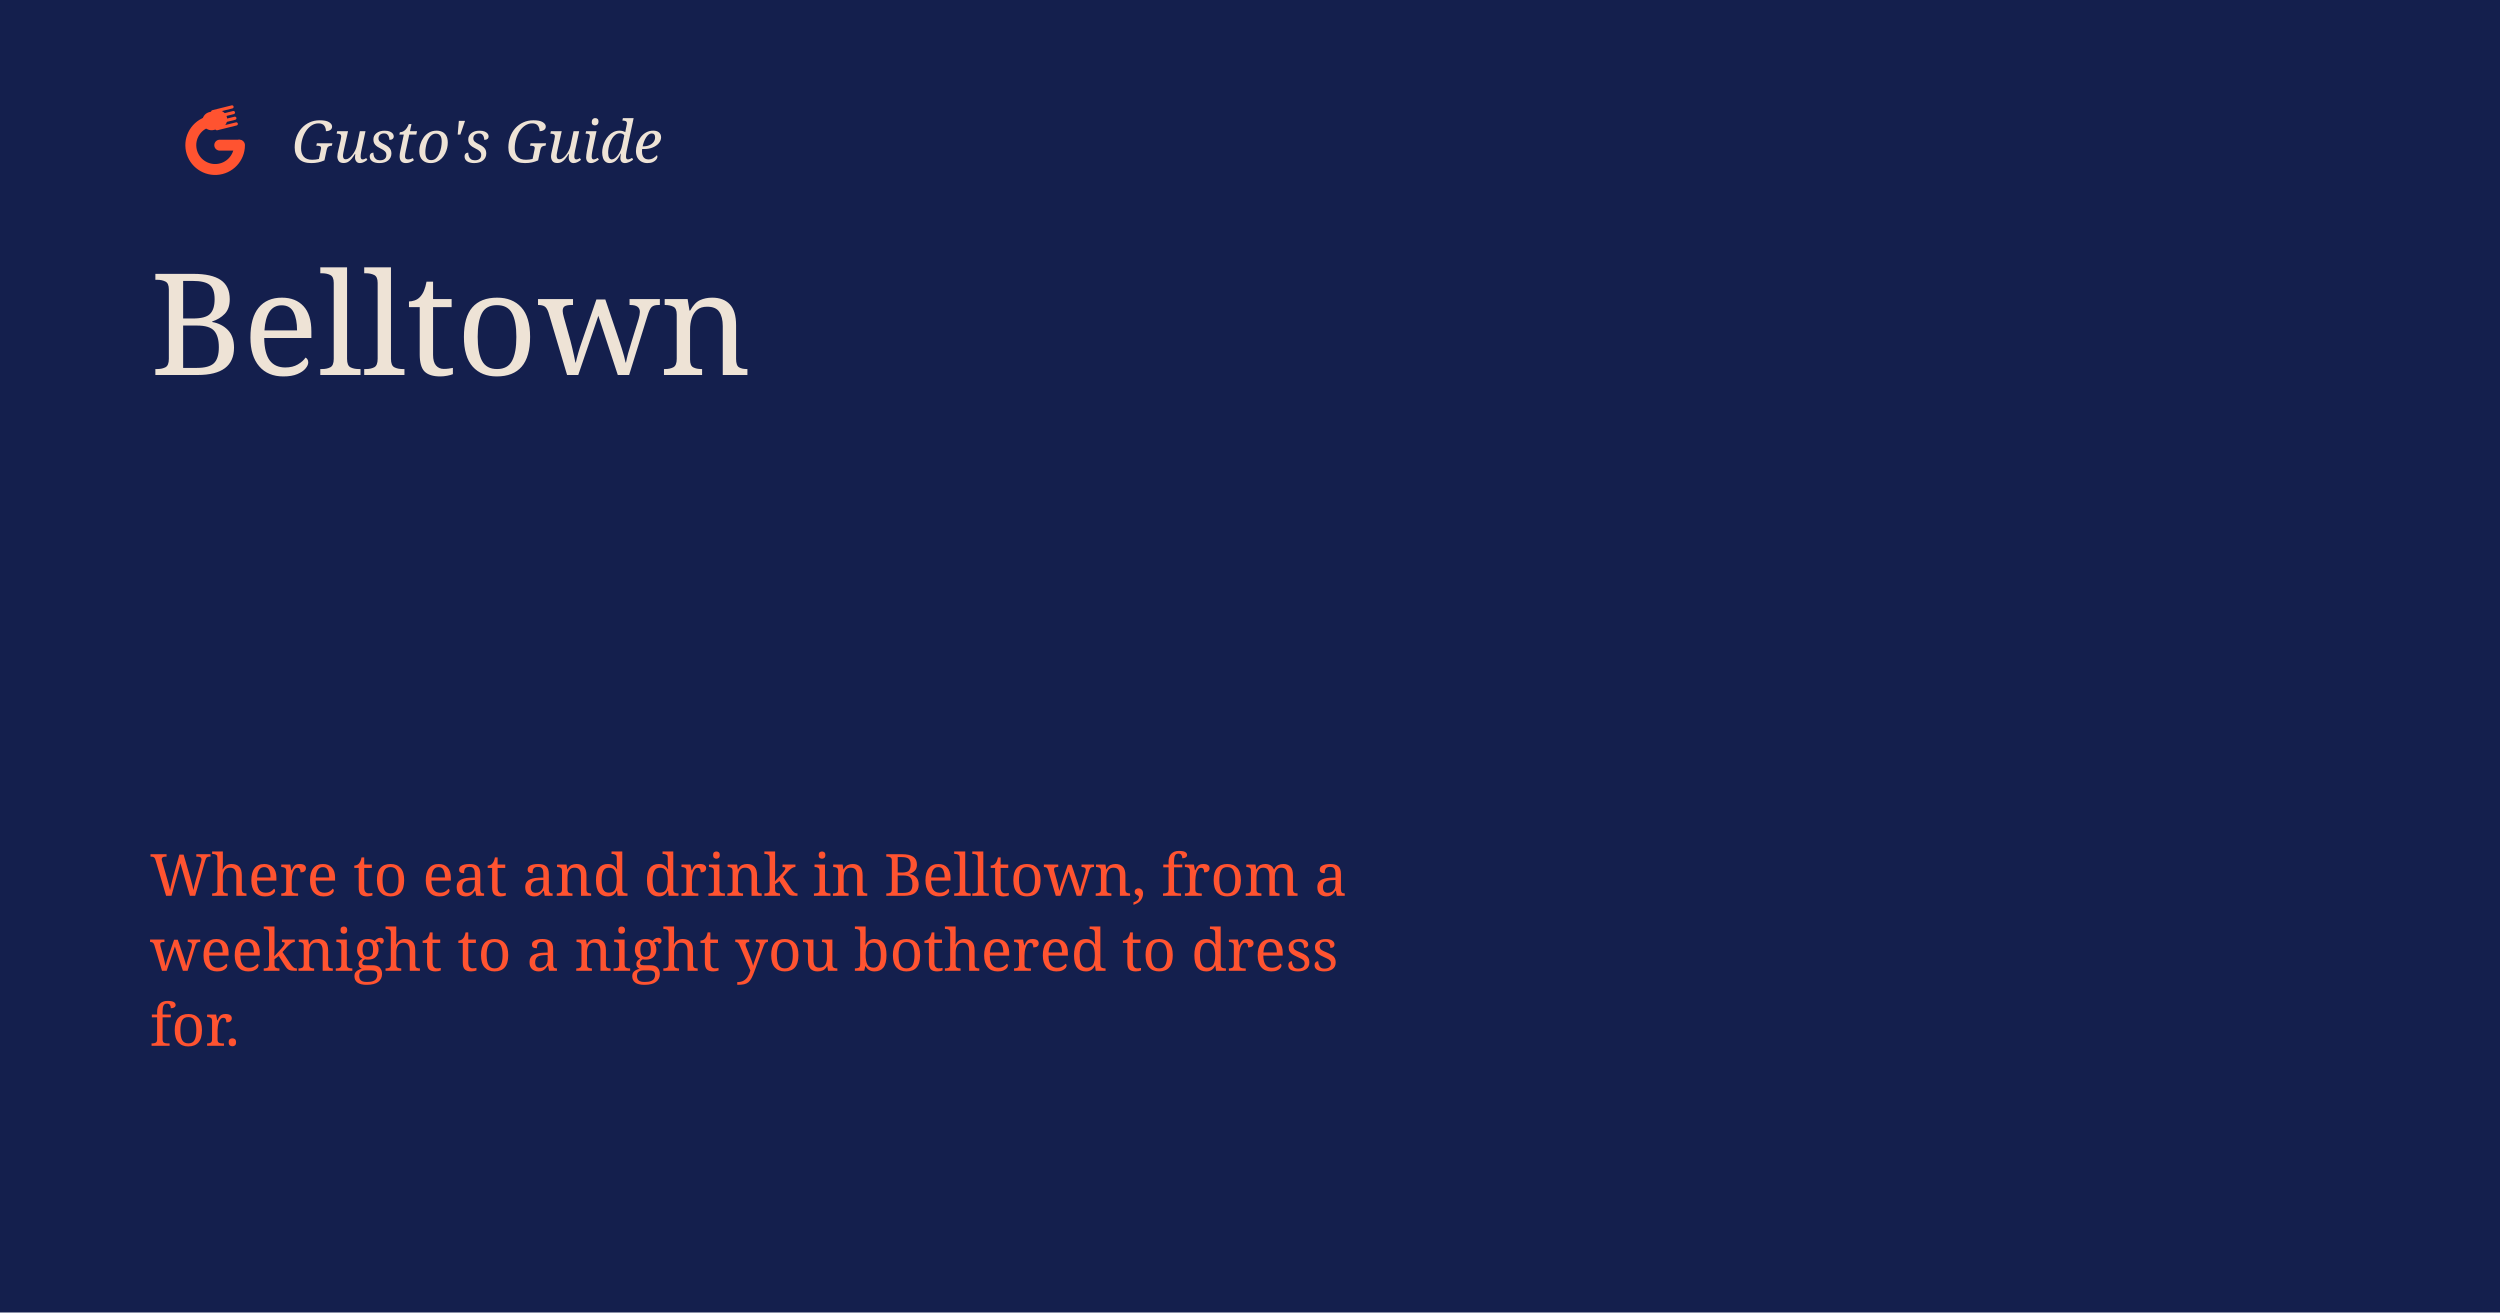
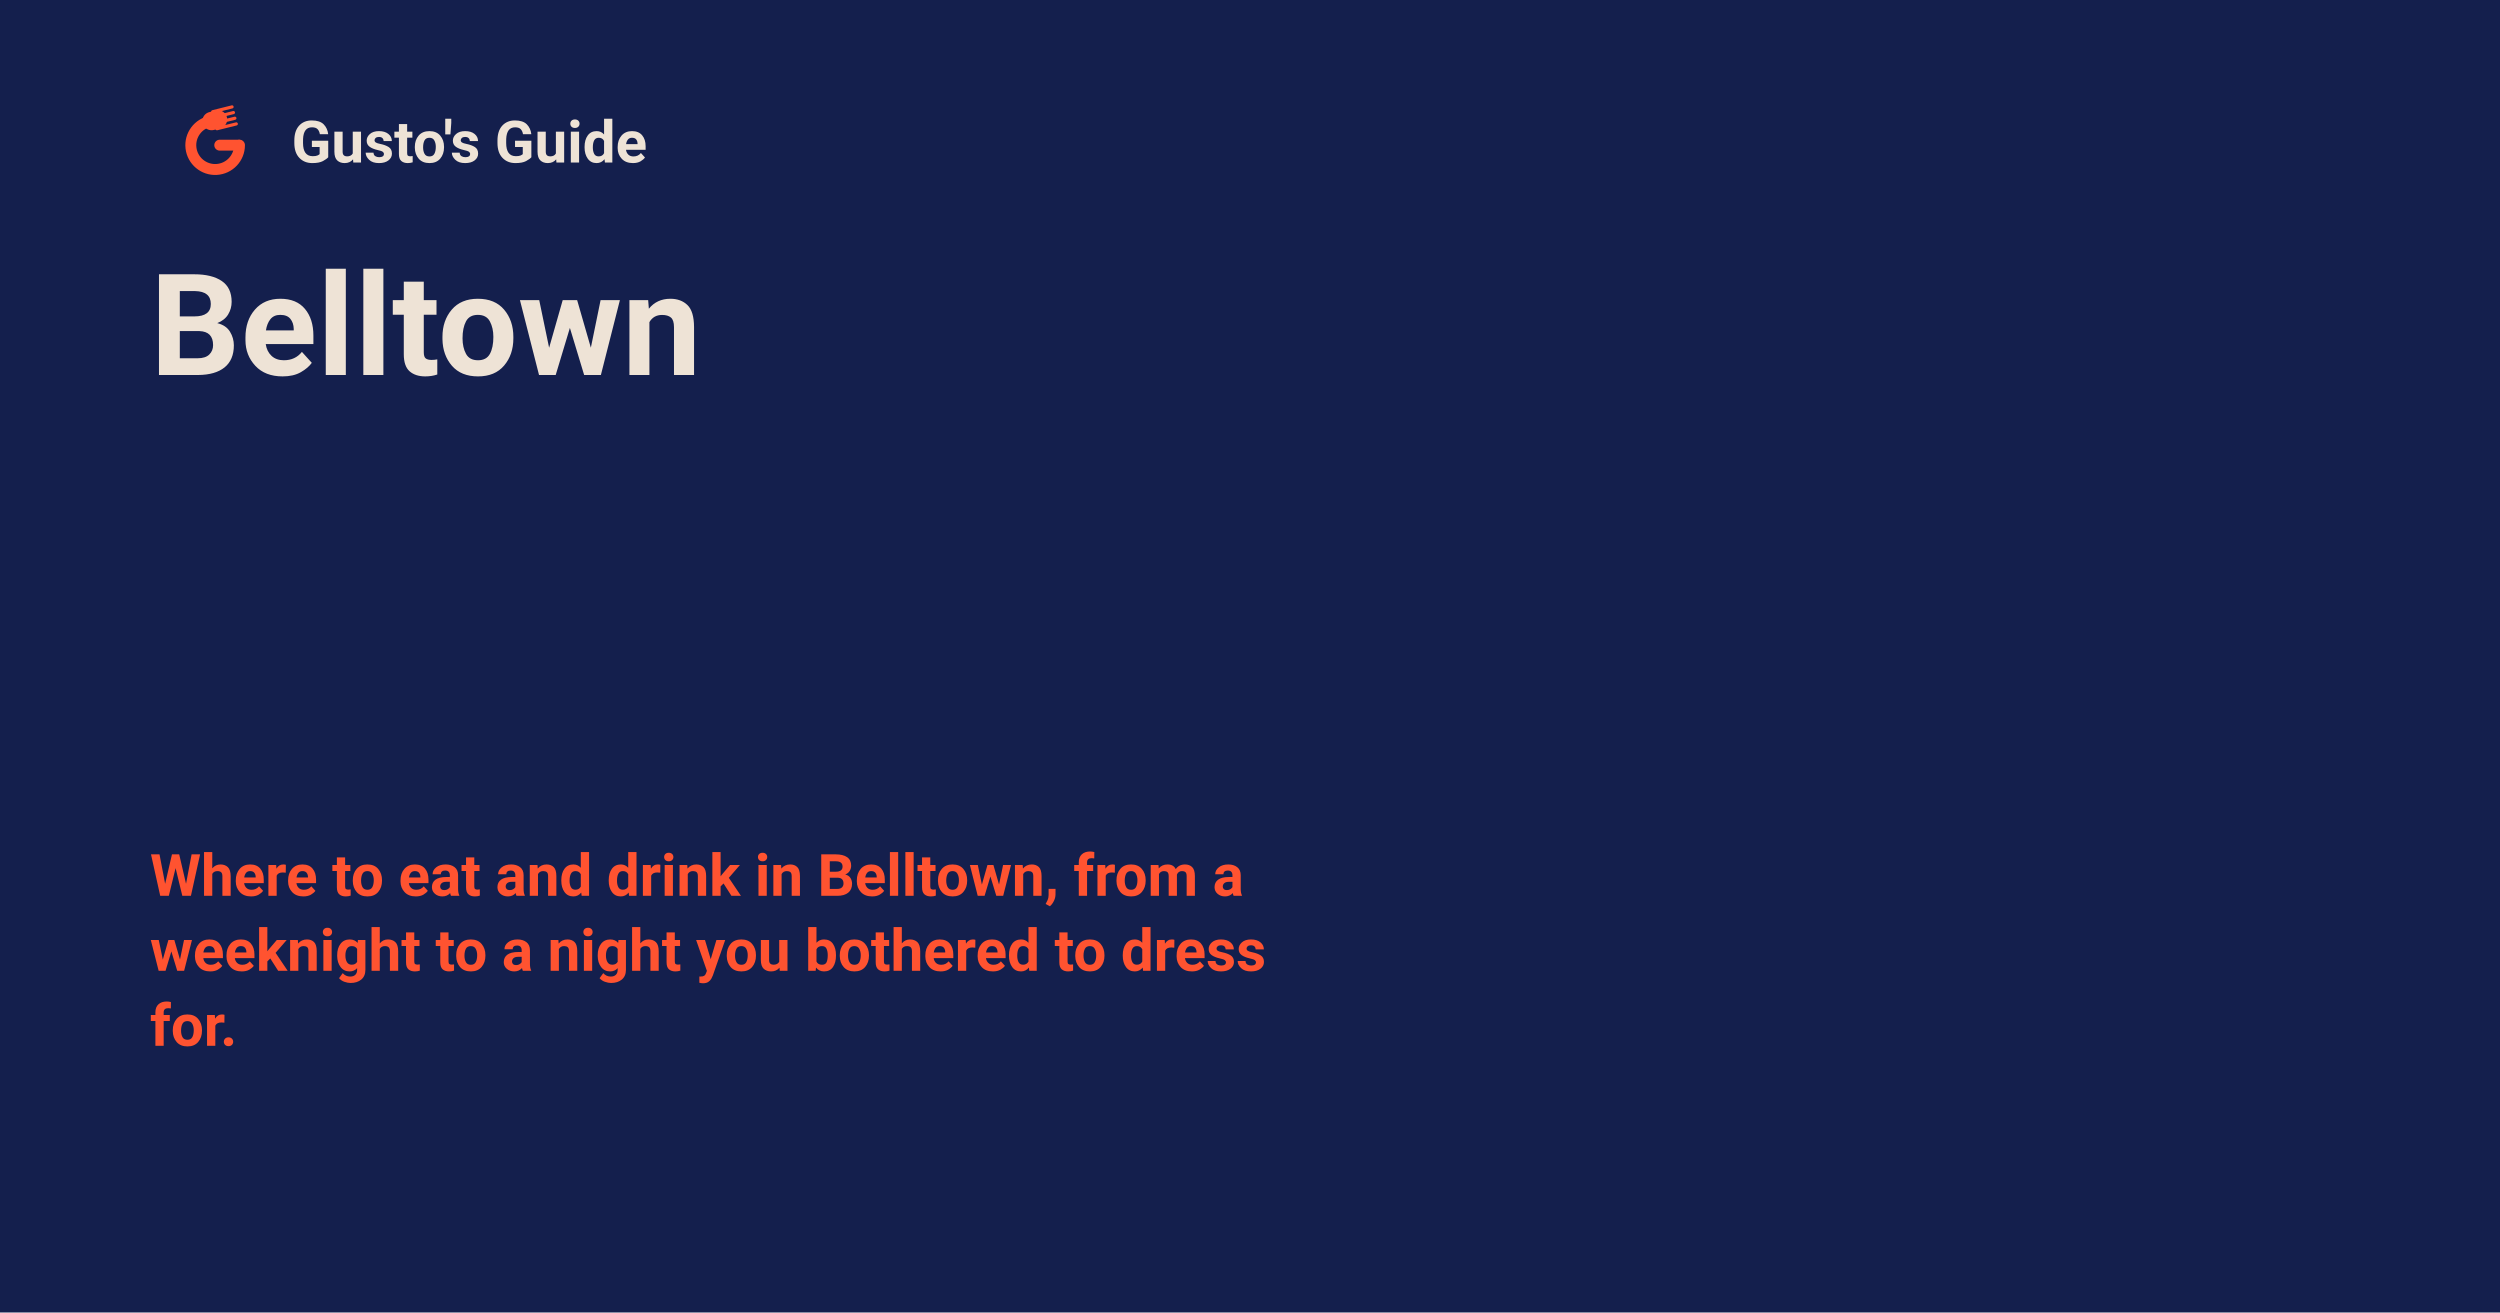
<svg xmlns="http://www.w3.org/2000/svg" width="1200" height="630" viewBox="0 0 1200 630">
  <rect width="1200" height="630" fill="#141F4D" />
  <g transform="translate(72 36) scale(0.92)">
    <g transform="translate(10.59 -0.99)">
      <path d="M 36.1 37.6 A 12.7 12.7 0 1 1 21.19 25.09" fill="none" stroke="#FF5330" stroke-width="5.7" stroke-linecap="round" />
      <path d="M 35.64 37.6 L 25.8 37.6" fill="none" stroke="#FF5330" stroke-width="5.7" stroke-linecap="round" />
      <path d="M 21.19 25.09 L 22.46 24.78" fill="none" stroke="#FF5330" stroke-width="5.7" stroke-linecap="round" />
      <path d="M 21.53 25.01 L 24.88 24.17" fill="none" stroke="#FF5330" stroke-width="9.6" stroke-linecap="round" />
      <path d="M 22.13 20.15 L 32.22 17.63 M 22.86 23.11 L 32.95 20.59 M 23.6 26.06 L 33.69 23.55 M 24.34 29.02 L 34.43 26.51" fill="none" stroke="#FF5330" stroke-width="1.65" stroke-linecap="round" />
    </g>
  </g>
-   <text x="140" y="78" fill="#EEE3D6" font-family="Georgia, serif" font-size="28" font-style="italic">Gusto's Guide</text>
-   <text x="72" y="180" fill="#EEE3D6" font-family="Georgia, serif" font-size="68">Belltown</text>
-   <text x="72" y="430" fill="#FF5330" font-family="Georgia, serif" font-size="28">Where to eat and drink in Belltown, from a</text>
-   <text x="72" y="466" fill="#FF5330" font-family="Georgia, serif" font-size="28">weeknight to a night you bothered to dress</text>
-   <text x="72" y="502" fill="#FF5330" font-family="Georgia, serif" font-size="28">for.</text>
+   <text x="140" y="78" fill="#EEE3D6" font-family="system-ui, -apple-system, BlinkMacSystemFont, 'Segoe UI', Roboto, 'Helvetica Neue', Arial, 'Noto Sans', sans-serif" font-weight="600" font-size="28" font-style="normal">Gusto's Guide</text>
+   <text x="72" y="180" fill="#EEE3D6" font-family="system-ui, -apple-system, BlinkMacSystemFont, 'Segoe UI', Roboto, 'Helvetica Neue', Arial, 'Noto Sans', sans-serif" font-weight="600" font-size="68">Belltown</text>
+   <text x="72" y="430" fill="#FF5330" font-family="system-ui, -apple-system, BlinkMacSystemFont, 'Segoe UI', Roboto, 'Helvetica Neue', Arial, 'Noto Sans', sans-serif" font-weight="600" font-size="28">Where to eat and drink in Belltown, from a</text>
+   <text x="72" y="466" fill="#FF5330" font-family="system-ui, -apple-system, BlinkMacSystemFont, 'Segoe UI', Roboto, 'Helvetica Neue', Arial, 'Noto Sans', sans-serif" font-weight="600" font-size="28">weeknight to a night you bothered to dress</text>
+   <text x="72" y="502" fill="#FF5330" font-family="system-ui, -apple-system, BlinkMacSystemFont, 'Segoe UI', Roboto, 'Helvetica Neue', Arial, 'Noto Sans', sans-serif" font-weight="600" font-size="28">for.</text>
</svg>
